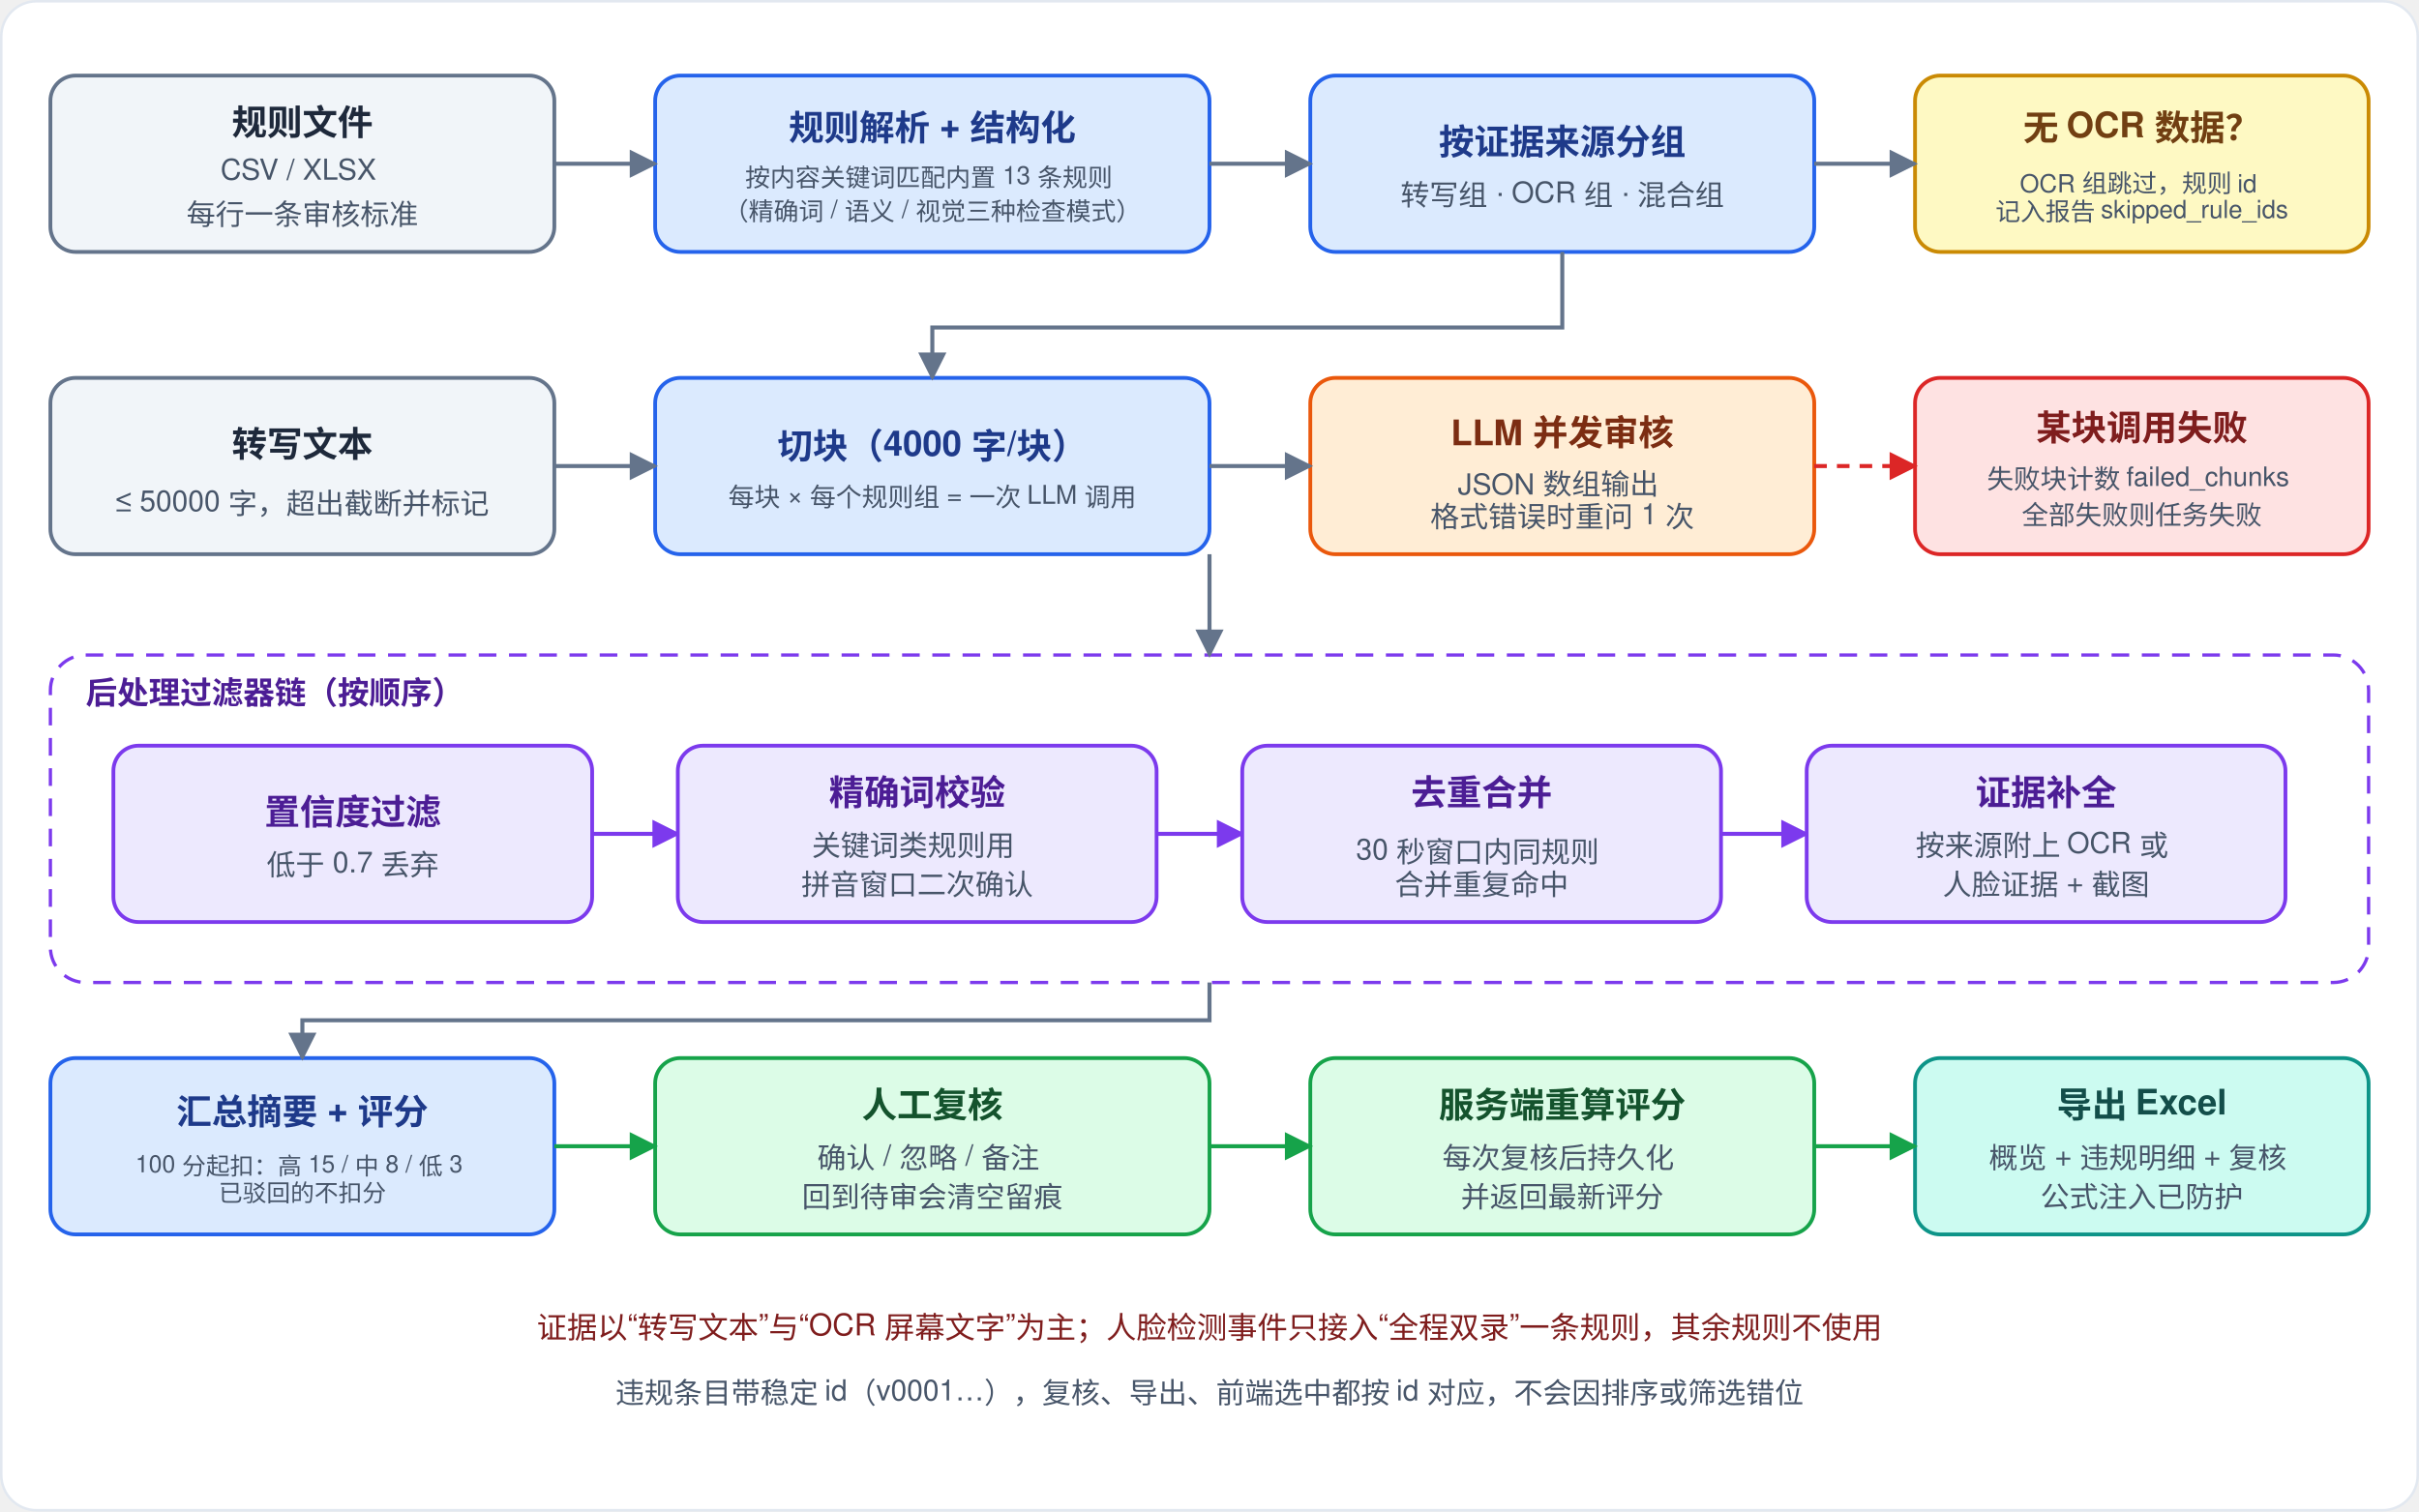
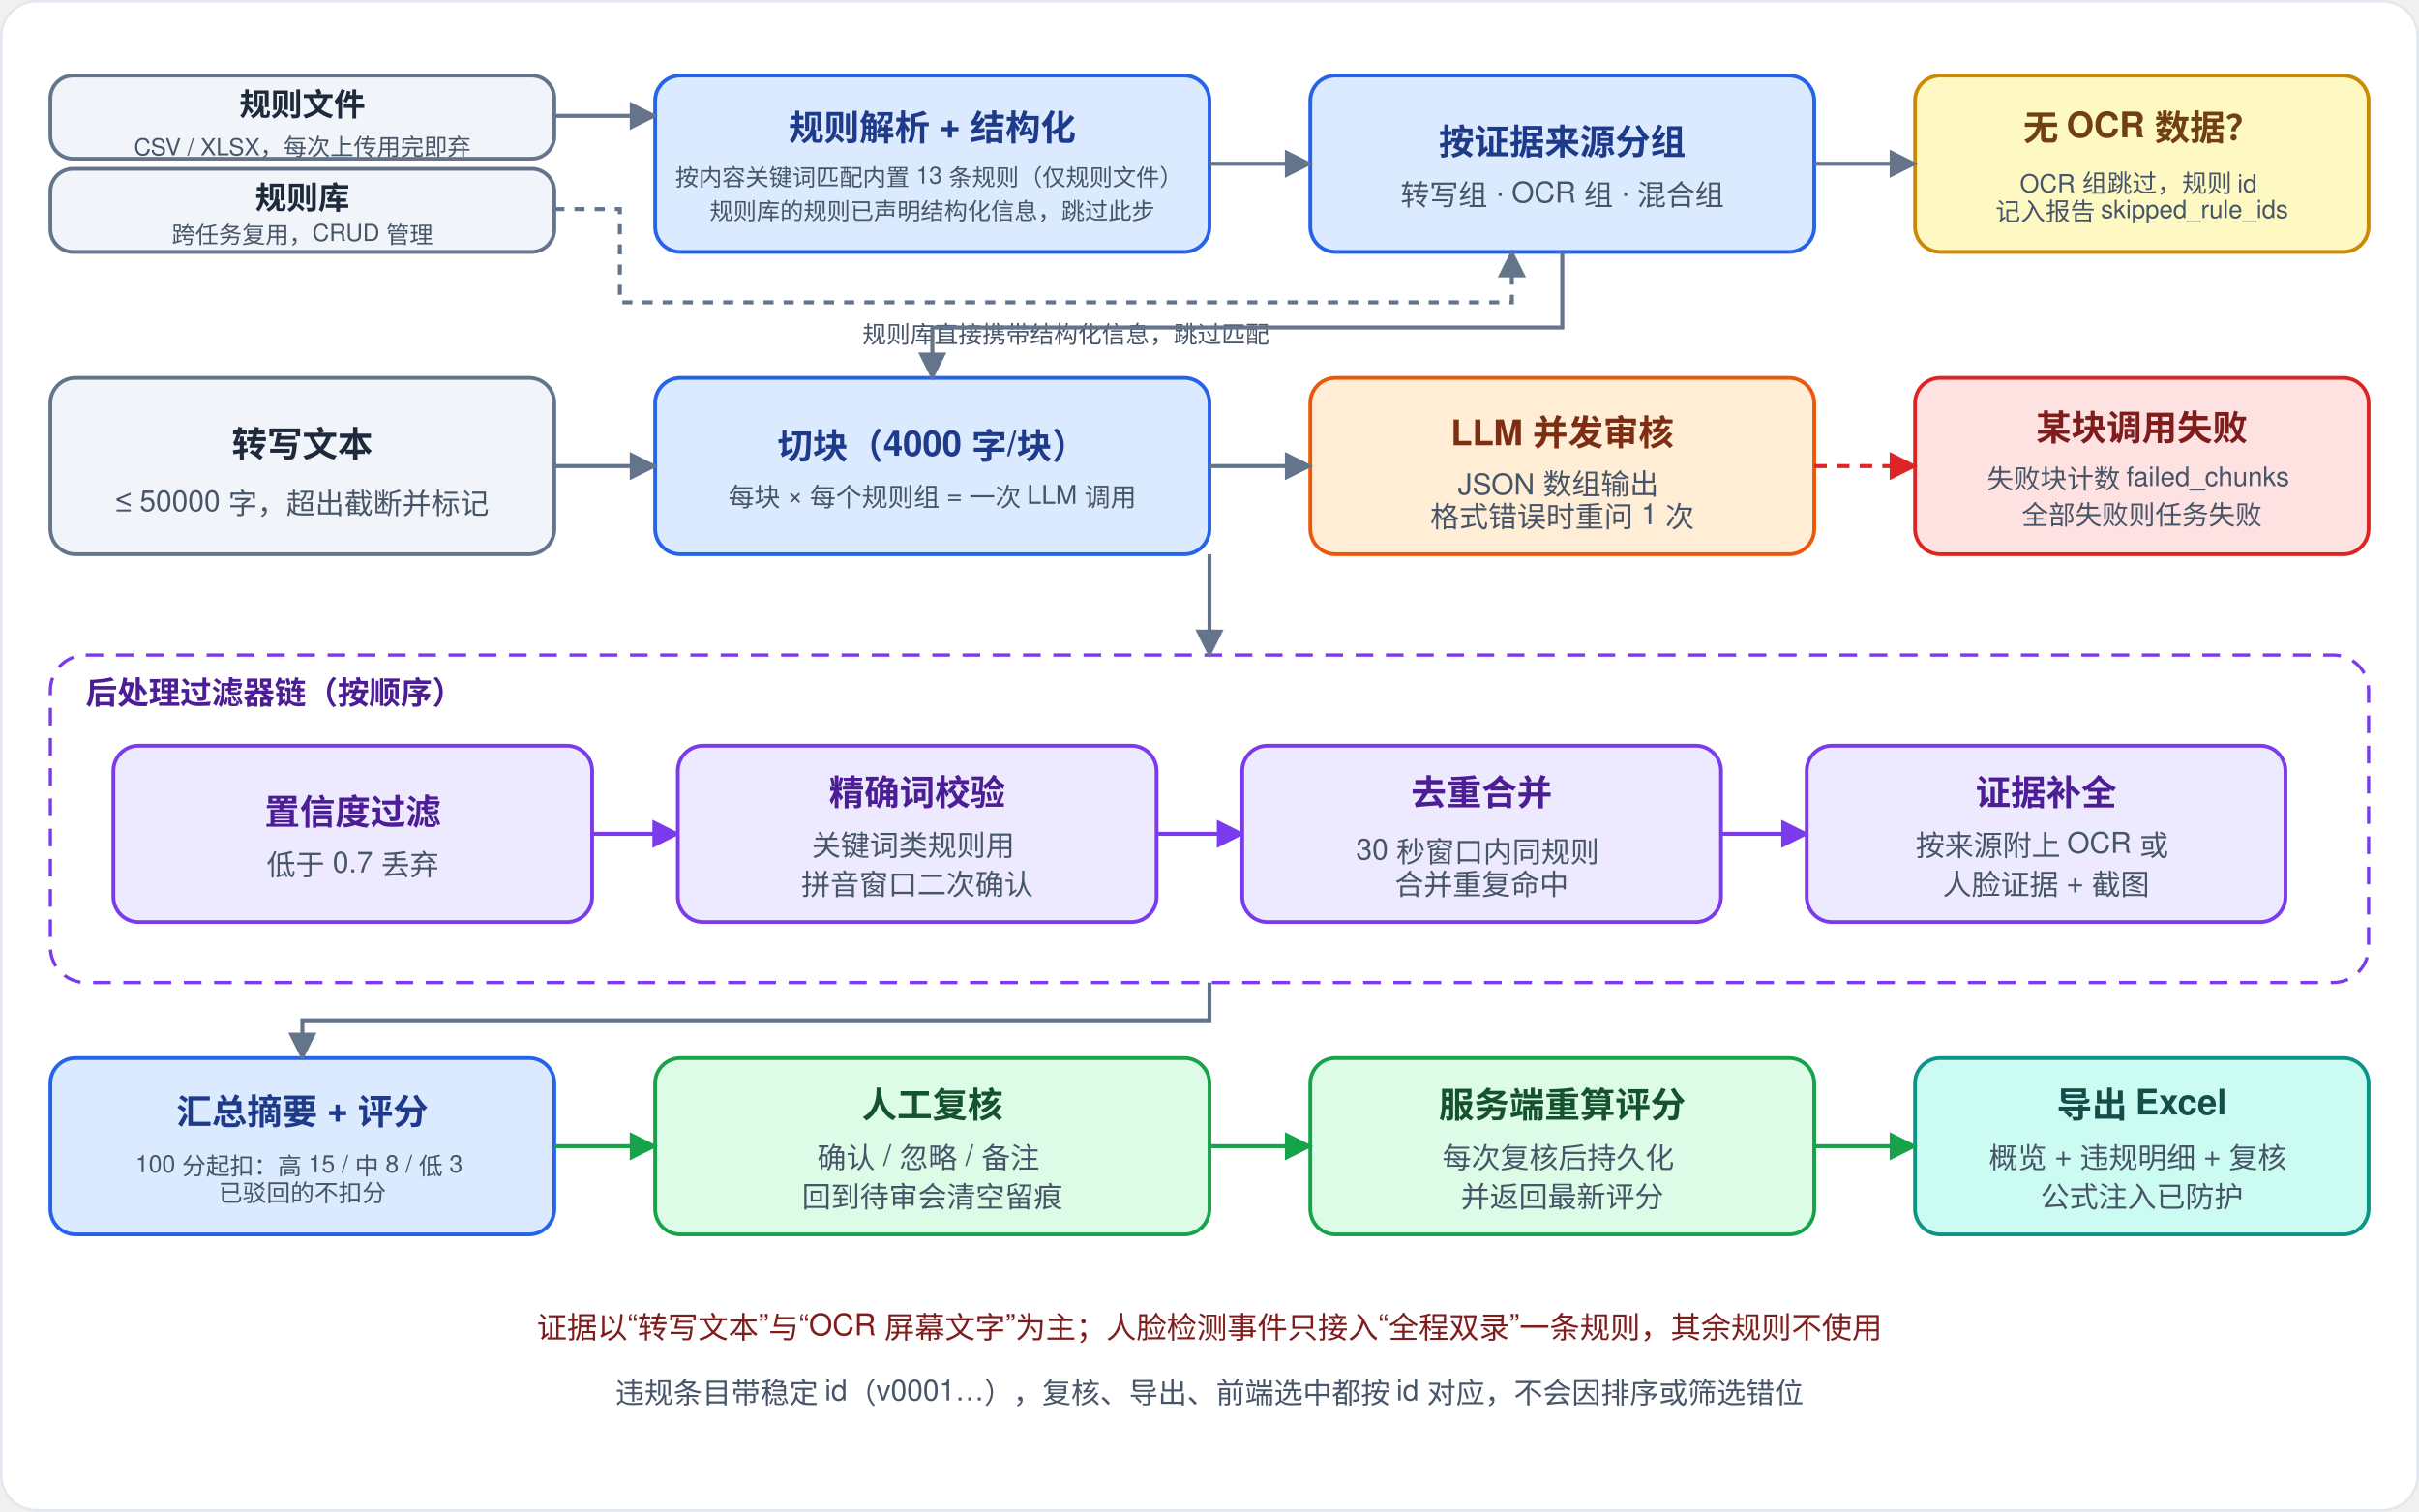
<svg xmlns="http://www.w3.org/2000/svg" viewBox="0 0 960 600" width="960" height="600" font-family="system-ui, -apple-system, 'Segoe UI', Helvetica, Arial, 'PingFang SC', 'Noto Sans CJK SC', 'Microsoft YaHei', sans-serif" role="img" aria-labelledby="t d">
  <defs>
    <marker id="m16a34a" viewBox="0 0 10 10" refX="9" refY="5" markerWidth="7" markerHeight="7" orient="auto-start-reverse">
      <path d="M0,0 L10,5 L0,10 z" fill="#16a34a" />
    </marker>
    <marker id="m64748b" viewBox="0 0 10 10" refX="9" refY="5" markerWidth="7" markerHeight="7" orient="auto-start-reverse">
      <path d="M0,0 L10,5 L0,10 z" fill="#64748b" />
    </marker>
    <marker id="m7c3aed" viewBox="0 0 10 10" refX="9" refY="5" markerWidth="7" markerHeight="7" orient="auto-start-reverse">
      <path d="M0,0 L10,5 L0,10 z" fill="#7c3aed" />
    </marker>
    <marker id="mdc2626" viewBox="0 0 10 10" refX="9" refY="5" markerWidth="7" markerHeight="7" orient="auto-start-reverse">
      <path d="M0,0 L10,5 L0,10 z" fill="#dc2626" />
    </marker>
  </defs>
  <rect x="0.5" y="0.5" width="959" height="599" rx="14" fill="#ffffff" stroke="#e2e8f0" />
-   <rect x="20" y="30" width="200" height="70" rx="10" fill="#f1f5f9" stroke="#64748b" stroke-width="1.5" />
-   <text x="120.0" y="47.5" font-size="14" text-anchor="middle" fill="#1e293b" font-weight="600" dominant-baseline="central">
+   <rect x="20" y="30" width="200" height="33" rx="9" fill="#f1f5f9" stroke="#64748b" stroke-width="1.5" />
+   <text x="120.0" y="40.5" font-size="12.5" text-anchor="middle" fill="#1e293b" font-weight="600" dominant-baseline="central">
    <tspan x="120.0" dy="0.0">规则文件</tspan>
  </text>
-   <text x="120.0" y="68.7" font-size="11.5" text-anchor="middle" fill="#475569" font-weight="normal" dominant-baseline="central">
-     <tspan x="120.0" dy="0.0">CSV / XLSX</tspan>
-     <tspan x="120.0" dy="15.5">每行一条审核标准</tspan>
+   <text x="120.0" y="55.5" font-size="9.3" text-anchor="middle" fill="#475569" font-weight="normal" dominant-baseline="central">
+     <tspan x="120.0" dy="0.0">CSV / XLSX，每次上传用完即弃</tspan>
+   </text>
+   <rect x="20" y="67" width="200" height="33" rx="9" fill="#f1f5f9" stroke="#64748b" stroke-width="1.5" />
+   <text x="120.0" y="77.5" font-size="12.5" text-anchor="middle" fill="#1e293b" font-weight="600" dominant-baseline="central">
+     <tspan x="120.0" dy="0.0">规则库</tspan>
+   </text>
+   <text x="120.0" y="92.5" font-size="9.3" text-anchor="middle" fill="#475569" font-weight="normal" dominant-baseline="central">
+     <tspan x="120.0" dy="0.0">跨任务复用，CRUD 管理</tspan>
  </text>
  <rect x="260" y="30" width="220" height="70" rx="10" fill="#dbeafe" stroke="#2563eb" stroke-width="1.5" />
  <text x="370.0" y="49.6" font-size="14" text-anchor="middle" fill="#1e3a8a" font-weight="600" dominant-baseline="central">
    <tspan x="370.0" dy="0.0">规则解析 + 结构化</tspan>
  </text>
-   <text x="370.0" y="69.7" font-size="9.942" text-anchor="middle" fill="#475569" font-weight="normal" dominant-baseline="central">
-     <tspan x="370.0" dy="0.0">按内容关键词匹配内置 13 条规则</tspan>
-     <tspan x="370.0" dy="13.4">（精确词 / 语义 / 视觉三种检查模式）</tspan>
+   <text x="370.0" y="69.7" font-size="9.3" text-anchor="middle" fill="#475569" font-weight="normal" dominant-baseline="central">
+     <tspan x="370.0" dy="0.0">按内容关键词匹配内置 13 条规则（仅规则文件）</tspan>
+     <tspan x="370.0" dy="13.4">规则库的规则已声明结构化信息，跳过此步</tspan>
  </text>
  <rect x="520" y="30" width="200" height="70" rx="10" fill="#dbeafe" stroke="#2563eb" stroke-width="1.5" />
  <text x="620.0" y="55.2" font-size="14" text-anchor="middle" fill="#1e3a8a" font-weight="600" dominant-baseline="central">
    <tspan x="620.0" dy="0.0">按证据来源分组</tspan>
  </text>
  <text x="620.0" y="76.5" font-size="11.5" text-anchor="middle" fill="#475569" font-weight="normal" dominant-baseline="central">
    <tspan x="620.0" dy="0.0">转写组 · OCR 组 · 混合组</tspan>
  </text>
  <rect x="760" y="30" width="180" height="70" rx="10" fill="#fef9c3" stroke="#ca8a04" stroke-width="1.5" />
  <text x="850.0" y="49.6" font-size="14" text-anchor="middle" fill="#713f12" font-weight="600" dominant-baseline="central">
    <tspan x="850.0" dy="0.0">无 OCR 数据？</tspan>
  </text>
  <text x="850.0" y="69.8" font-size="9.903" text-anchor="middle" fill="#475569" font-weight="normal" dominant-baseline="central">
    <tspan x="850.0" dy="0.0">OCR 组跳过，规则 id</tspan>
    <tspan x="850.0" dy="13.4">记入报告 skipped_rule_ids</tspan>
  </text>
-   <path d="M220,65 L260,65" fill="none" stroke="#64748b" stroke-width="1.6" marker-end="url(#m64748b)" />
+   <path d="M220,46 L260,46" fill="none" stroke="#64748b" stroke-width="1.6" marker-end="url(#m64748b)" />
+   <path d="M220,83 L246,83 L246,120 L600,120 L600,100" fill="none" stroke="#64748b" stroke-width="1.6" stroke-dasharray="4 4" marker-end="url(#m64748b)" />
+   <text x="423" y="132" font-size="9.5" text-anchor="middle" fill="#475569" font-weight="normal" dominant-baseline="central">
+     <tspan x="423" dy="0.0">规则库直接携带结构化信息，跳过匹配</tspan>
+   </text>
  <path d="M480,65 L520,65" fill="none" stroke="#64748b" stroke-width="1.6" marker-end="url(#m64748b)" />
  <path d="M720,65 L760,65" fill="none" stroke="#64748b" stroke-width="1.6" marker-end="url(#m64748b)" />
  <rect x="20" y="150" width="200" height="70" rx="10" fill="#f1f5f9" stroke="#64748b" stroke-width="1.5" />
  <text x="120.0" y="175.2" font-size="14" text-anchor="middle" fill="#1e293b" font-weight="600" dominant-baseline="central">
    <tspan x="120.0" dy="0.0">转写文本</tspan>
  </text>
  <text x="120.0" y="196.4" font-size="11.5" text-anchor="middle" fill="#475569" font-weight="normal" dominant-baseline="central">
    <tspan x="120.0" dy="0.0">≤ 50000 字，超出截断并标记</tspan>
  </text>
  <rect x="260" y="150" width="220" height="70" rx="10" fill="#dbeafe" stroke="#2563eb" stroke-width="1.5" />
  <text x="370.0" y="176.0" font-size="14" text-anchor="middle" fill="#1e3a8a" font-weight="600" dominant-baseline="central">
    <tspan x="370.0" dy="0.0">切块（4000 字/块）</tspan>
  </text>
  <text x="370.0" y="196.5" font-size="10.303" text-anchor="middle" fill="#475569" font-weight="normal" dominant-baseline="central">
    <tspan x="370.0" dy="0.0">每块 × 每个规则组 = 一次 LLM 调用</tspan>
  </text>
  <rect x="520" y="150" width="200" height="70" rx="10" fill="#ffedd5" stroke="#ea580c" stroke-width="1.5" />
  <text x="620.0" y="167.5" font-size="14" text-anchor="middle" fill="#7c2d12" font-weight="600" dominant-baseline="central">
    <tspan x="620.0" dy="0.0">LLM 并发审核</tspan>
  </text>
  <text x="620.0" y="188.7" font-size="11.5" text-anchor="middle" fill="#475569" font-weight="normal" dominant-baseline="central">
    <tspan x="620.0" dy="0.0">JSON 数组输出</tspan>
    <tspan x="620.0" dy="15.5">格式错误时重问 1 次</tspan>
  </text>
  <rect x="760" y="150" width="180" height="70" rx="10" fill="#fee2e2" stroke="#dc2626" stroke-width="1.5" />
  <text x="850.0" y="168.7" font-size="14" text-anchor="middle" fill="#7f1d1d" font-weight="600" dominant-baseline="central">
    <tspan x="850.0" dy="0.0">某块调用失败</tspan>
  </text>
  <text x="850.0" y="189.3" font-size="10.594" text-anchor="middle" fill="#475569" font-weight="normal" dominant-baseline="central">
    <tspan x="850.0" dy="0.0">失败块计数 failed_chunks</tspan>
    <tspan x="850.0" dy="14.3">全部失败则任务失败</tspan>
  </text>
  <path d="M620,100 L620,130 L370,130 L370,150" fill="none" stroke="#64748b" stroke-width="1.6" marker-end="url(#m64748b)" />
  <path d="M220,185 L260,185" fill="none" stroke="#64748b" stroke-width="1.6" marker-end="url(#m64748b)" />
  <path d="M480,185 L520,185" fill="none" stroke="#64748b" stroke-width="1.6" marker-end="url(#m64748b)" />
  <path d="M720,185 L760,185" fill="none" stroke="#dc2626" stroke-width="1.6" stroke-dasharray="5 4" marker-end="url(#mdc2626)" />
  <rect x="20" y="260" width="920" height="130" rx="14" fill="none" stroke="#7c3aed" stroke-width="1.3" stroke-dasharray="7 5" />
  <text x="34" y="274.0" font-size="12.5" text-anchor="start" fill="#4c1d95" font-weight="600" dominant-baseline="central">
    <tspan x="34" dy="0.0">后处理过滤器链（按顺序）</tspan>
  </text>
  <rect x="45" y="296" width="190" height="70" rx="10" fill="#ede9fe" stroke="#7c3aed" stroke-width="1.5" />
  <text x="140.0" y="321.2" font-size="14" text-anchor="middle" fill="#4c1d95" font-weight="600" dominant-baseline="central">
    <tspan x="140.0" dy="0.0">置信度过滤</tspan>
  </text>
  <text x="140.0" y="342.4" font-size="11.5" text-anchor="middle" fill="#475569" font-weight="normal" dominant-baseline="central">
    <tspan x="140.0" dy="0.0">低于 0.7 丢弃</tspan>
  </text>
  <path d="M235,331 L269,331" fill="none" stroke="#7c3aed" stroke-width="1.6" marker-end="url(#m7c3aed)" />
  <rect x="269" y="296" width="190" height="70" rx="10" fill="#ede9fe" stroke="#7c3aed" stroke-width="1.5" />
  <text x="364.0" y="313.5" font-size="14" text-anchor="middle" fill="#4c1d95" font-weight="600" dominant-baseline="central">
    <tspan x="364.0" dy="0.0">精确词校验</tspan>
  </text>
  <text x="364.0" y="334.7" font-size="11.5" text-anchor="middle" fill="#475569" font-weight="normal" dominant-baseline="central">
    <tspan x="364.0" dy="0.0">关键词类规则用</tspan>
    <tspan x="364.0" dy="15.5">拼音窗口二次确认</tspan>
  </text>
  <path d="M459,331 L493,331" fill="none" stroke="#7c3aed" stroke-width="1.6" marker-end="url(#m7c3aed)" />
  <rect x="493" y="296" width="190" height="70" rx="10" fill="#ede9fe" stroke="#7c3aed" stroke-width="1.5" />
  <text x="588.0" y="313.5" font-size="14" text-anchor="middle" fill="#4c1d95" font-weight="600" dominant-baseline="central">
    <tspan x="588.0" dy="0.0">去重合并</tspan>
  </text>
  <text x="588.0" y="334.7" font-size="11.5" text-anchor="middle" fill="#475569" font-weight="normal" dominant-baseline="central">
    <tspan x="588.0" dy="0.0">30 秒窗口内同规则</tspan>
    <tspan x="588.0" dy="15.5">合并重复命中</tspan>
  </text>
  <path d="M683,331 L717,331" fill="none" stroke="#7c3aed" stroke-width="1.6" marker-end="url(#m7c3aed)" />
  <rect x="717" y="296" width="190" height="70" rx="10" fill="#ede9fe" stroke="#7c3aed" stroke-width="1.5" />
  <text x="812.0" y="313.5" font-size="14" text-anchor="middle" fill="#4c1d95" font-weight="600" dominant-baseline="central">
    <tspan x="812.0" dy="0.0">证据补全</tspan>
  </text>
  <text x="812.0" y="334.7" font-size="11.5" text-anchor="middle" fill="#475569" font-weight="normal" dominant-baseline="central">
    <tspan x="812.0" dy="0.0">按来源附上 OCR 或</tspan>
    <tspan x="812.0" dy="15.5">人脸证据 + 截图</tspan>
  </text>
  <path d="M480,220 L480,260" fill="none" stroke="#64748b" stroke-width="1.6" marker-end="url(#m64748b)" />
  <rect x="20" y="420" width="200" height="70" rx="10" fill="#dbeafe" stroke="#2563eb" stroke-width="1.5" />
  <text x="120.0" y="440.2" font-size="14" text-anchor="middle" fill="#1e3a8a" font-weight="600" dominant-baseline="central">
    <tspan x="120.0" dy="0.0">汇总摘要 + 评分</tspan>
  </text>
  <text x="120.0" y="460.0" font-size="9.5" text-anchor="middle" fill="#475569" font-weight="normal" dominant-baseline="central">
    <tspan x="120.0" dy="0.0">100 分起扣：高 15 / 中 8 / 低 3</tspan>
    <tspan x="120.0" dy="12.8">已驳回的不扣分</tspan>
  </text>
  <rect x="260" y="420" width="220" height="70" rx="10" fill="#dcfce7" stroke="#16a34a" stroke-width="1.5" />
  <text x="370.0" y="437.5" font-size="14" text-anchor="middle" fill="#14532d" font-weight="600" dominant-baseline="central">
    <tspan x="370.0" dy="0.0">人工复核</tspan>
  </text>
  <text x="370.0" y="458.7" font-size="11.5" text-anchor="middle" fill="#475569" font-weight="normal" dominant-baseline="central">
    <tspan x="370.0" dy="0.0">确认 / 忽略 / 备注</tspan>
    <tspan x="370.0" dy="15.5">回到待审会清空留痕</tspan>
  </text>
  <rect x="520" y="420" width="200" height="70" rx="10" fill="#dcfce7" stroke="#16a34a" stroke-width="1.5" />
  <text x="620.0" y="437.5" font-size="14" text-anchor="middle" fill="#14532d" font-weight="600" dominant-baseline="central">
    <tspan x="620.0" dy="0.0">服务端重算评分</tspan>
  </text>
  <text x="620.0" y="458.7" font-size="11.5" text-anchor="middle" fill="#475569" font-weight="normal" dominant-baseline="central">
    <tspan x="620.0" dy="0.0">每次复核后持久化</tspan>
    <tspan x="620.0" dy="15.5">并返回最新评分</tspan>
  </text>
  <rect x="760" y="420" width="180" height="70" rx="10" fill="#ccfbf1" stroke="#0d9488" stroke-width="1.5" />
  <text x="850.0" y="437.5" font-size="14" text-anchor="middle" fill="#134e4a" font-weight="600" dominant-baseline="central">
    <tspan x="850.0" dy="0.0">导出 Excel</tspan>
  </text>
  <text x="850.0" y="458.7" font-size="11.5" text-anchor="middle" fill="#475569" font-weight="normal" dominant-baseline="central">
    <tspan x="850.0" dy="0.0">概览 + 违规明细 + 复核</tspan>
    <tspan x="850.0" dy="15.5">公式注入已防护</tspan>
  </text>
  <path d="M480,390 L480,405 L120,405 L120,420" fill="none" stroke="#64748b" stroke-width="1.6" marker-end="url(#m64748b)" />
  <path d="M220,455 L260,455" fill="none" stroke="#16a34a" stroke-width="1.6" marker-end="url(#m16a34a)" />
  <path d="M480,455 L520,455" fill="none" stroke="#16a34a" stroke-width="1.6" marker-end="url(#m16a34a)" />
  <path d="M720,455 L760,455" fill="none" stroke="#16a34a" stroke-width="1.6" marker-end="url(#m16a34a)" />
  <text x="480" y="526.0" font-size="12" text-anchor="middle" fill="#7f1d1d" font-weight="normal" dominant-baseline="central">
    <tspan x="480" dy="0.0">证据以“转写文本”与“OCR 屏幕文字”为主；人脸检测事件只接入“全程双录”一条规则，其余规则不使用</tspan>
  </text>
  <text x="480" y="552.0" font-size="11.5" text-anchor="middle" fill="#475569" font-weight="normal" dominant-baseline="central">
    <tspan x="480" dy="0.0">违规条目带稳定 id（v0001…），复核、导出、前端选中都按 id 对应，不会因排序或筛选错位</tspan>
  </text>
</svg>
